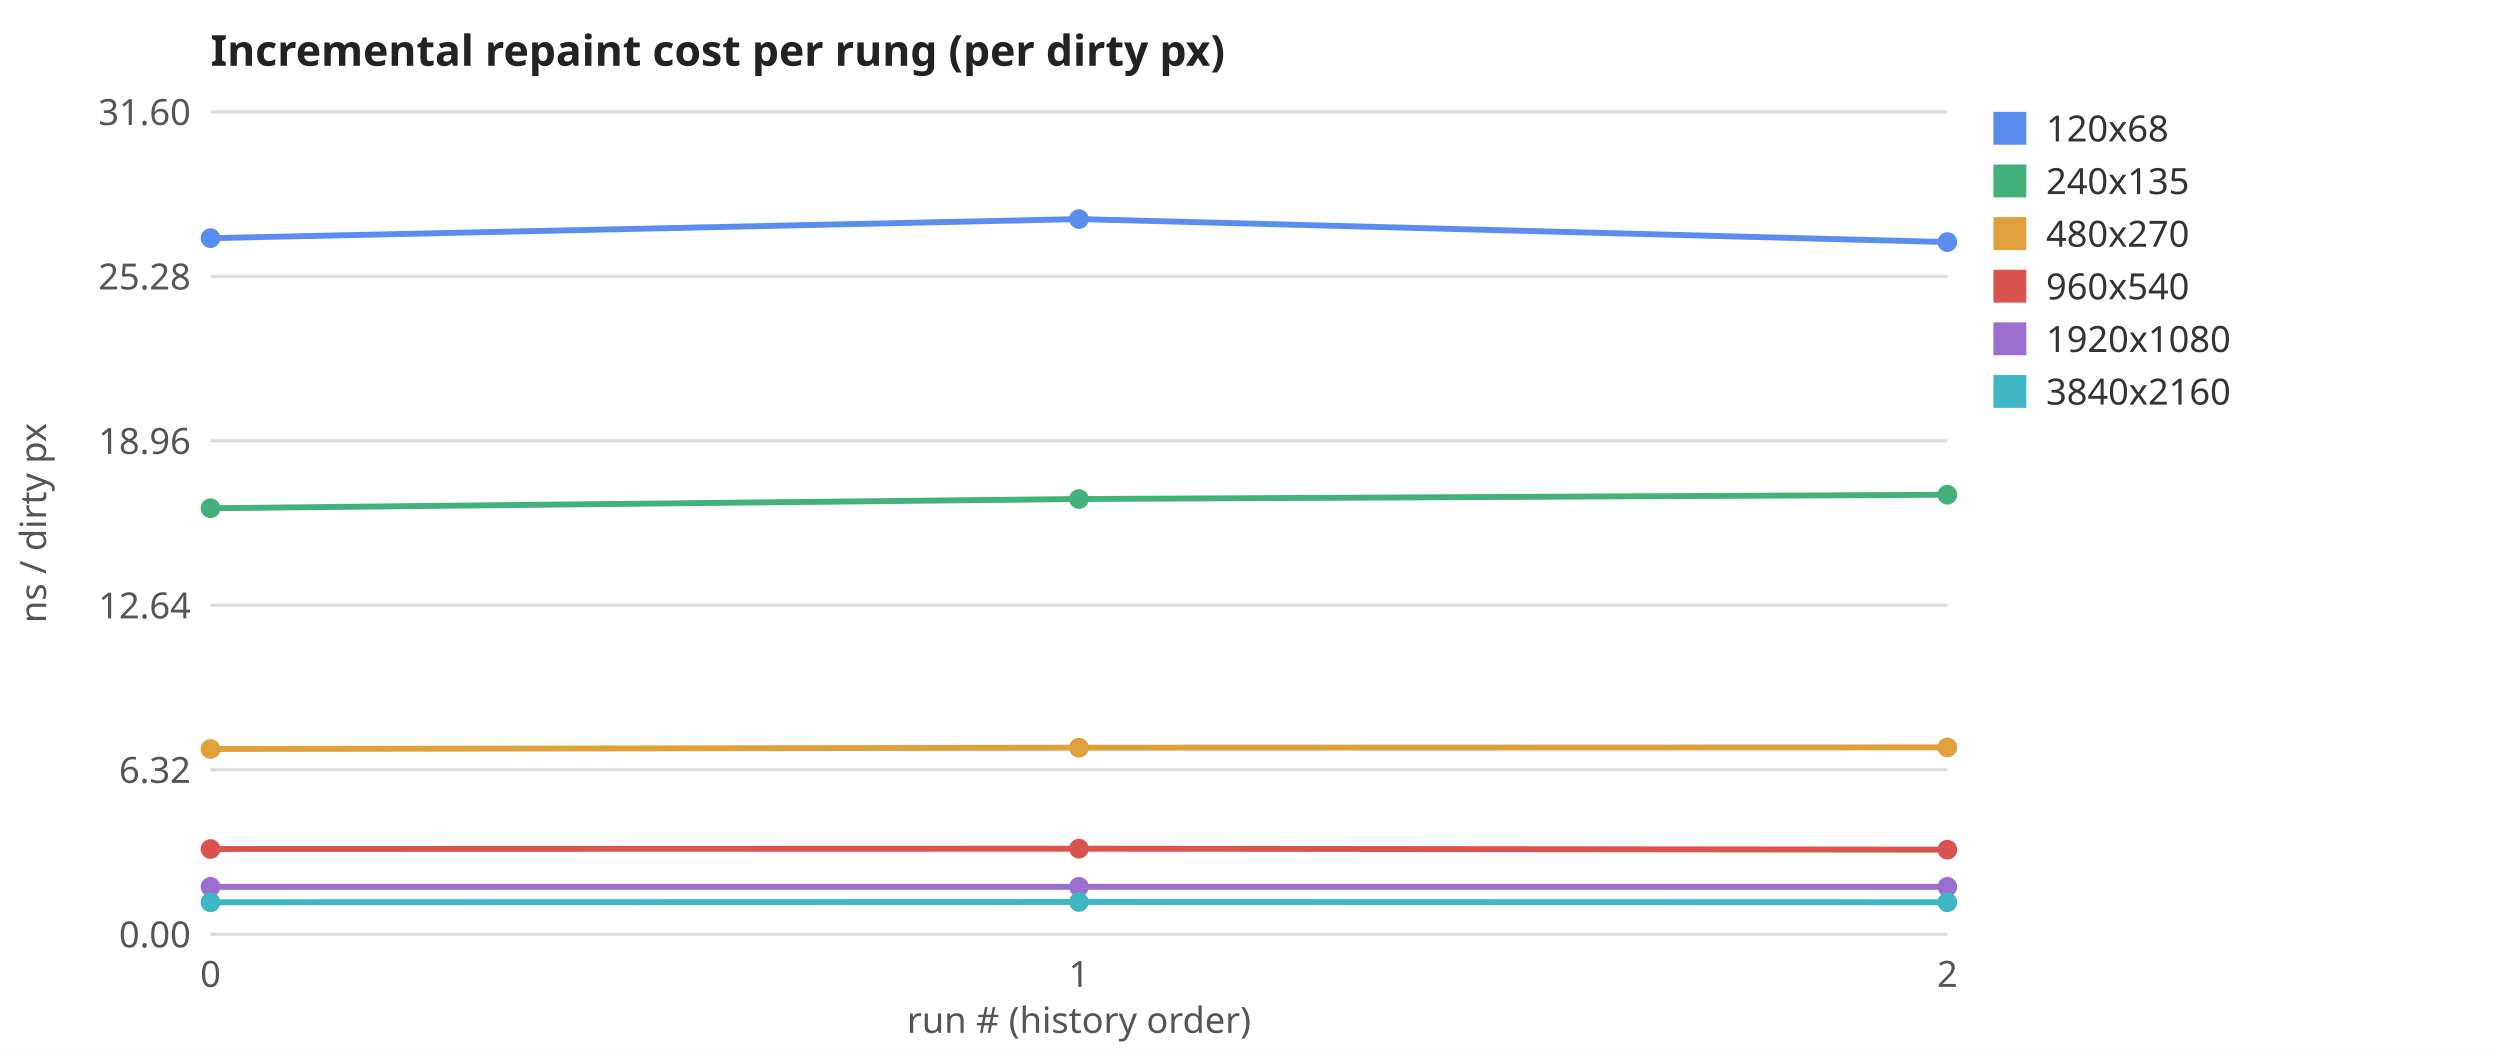
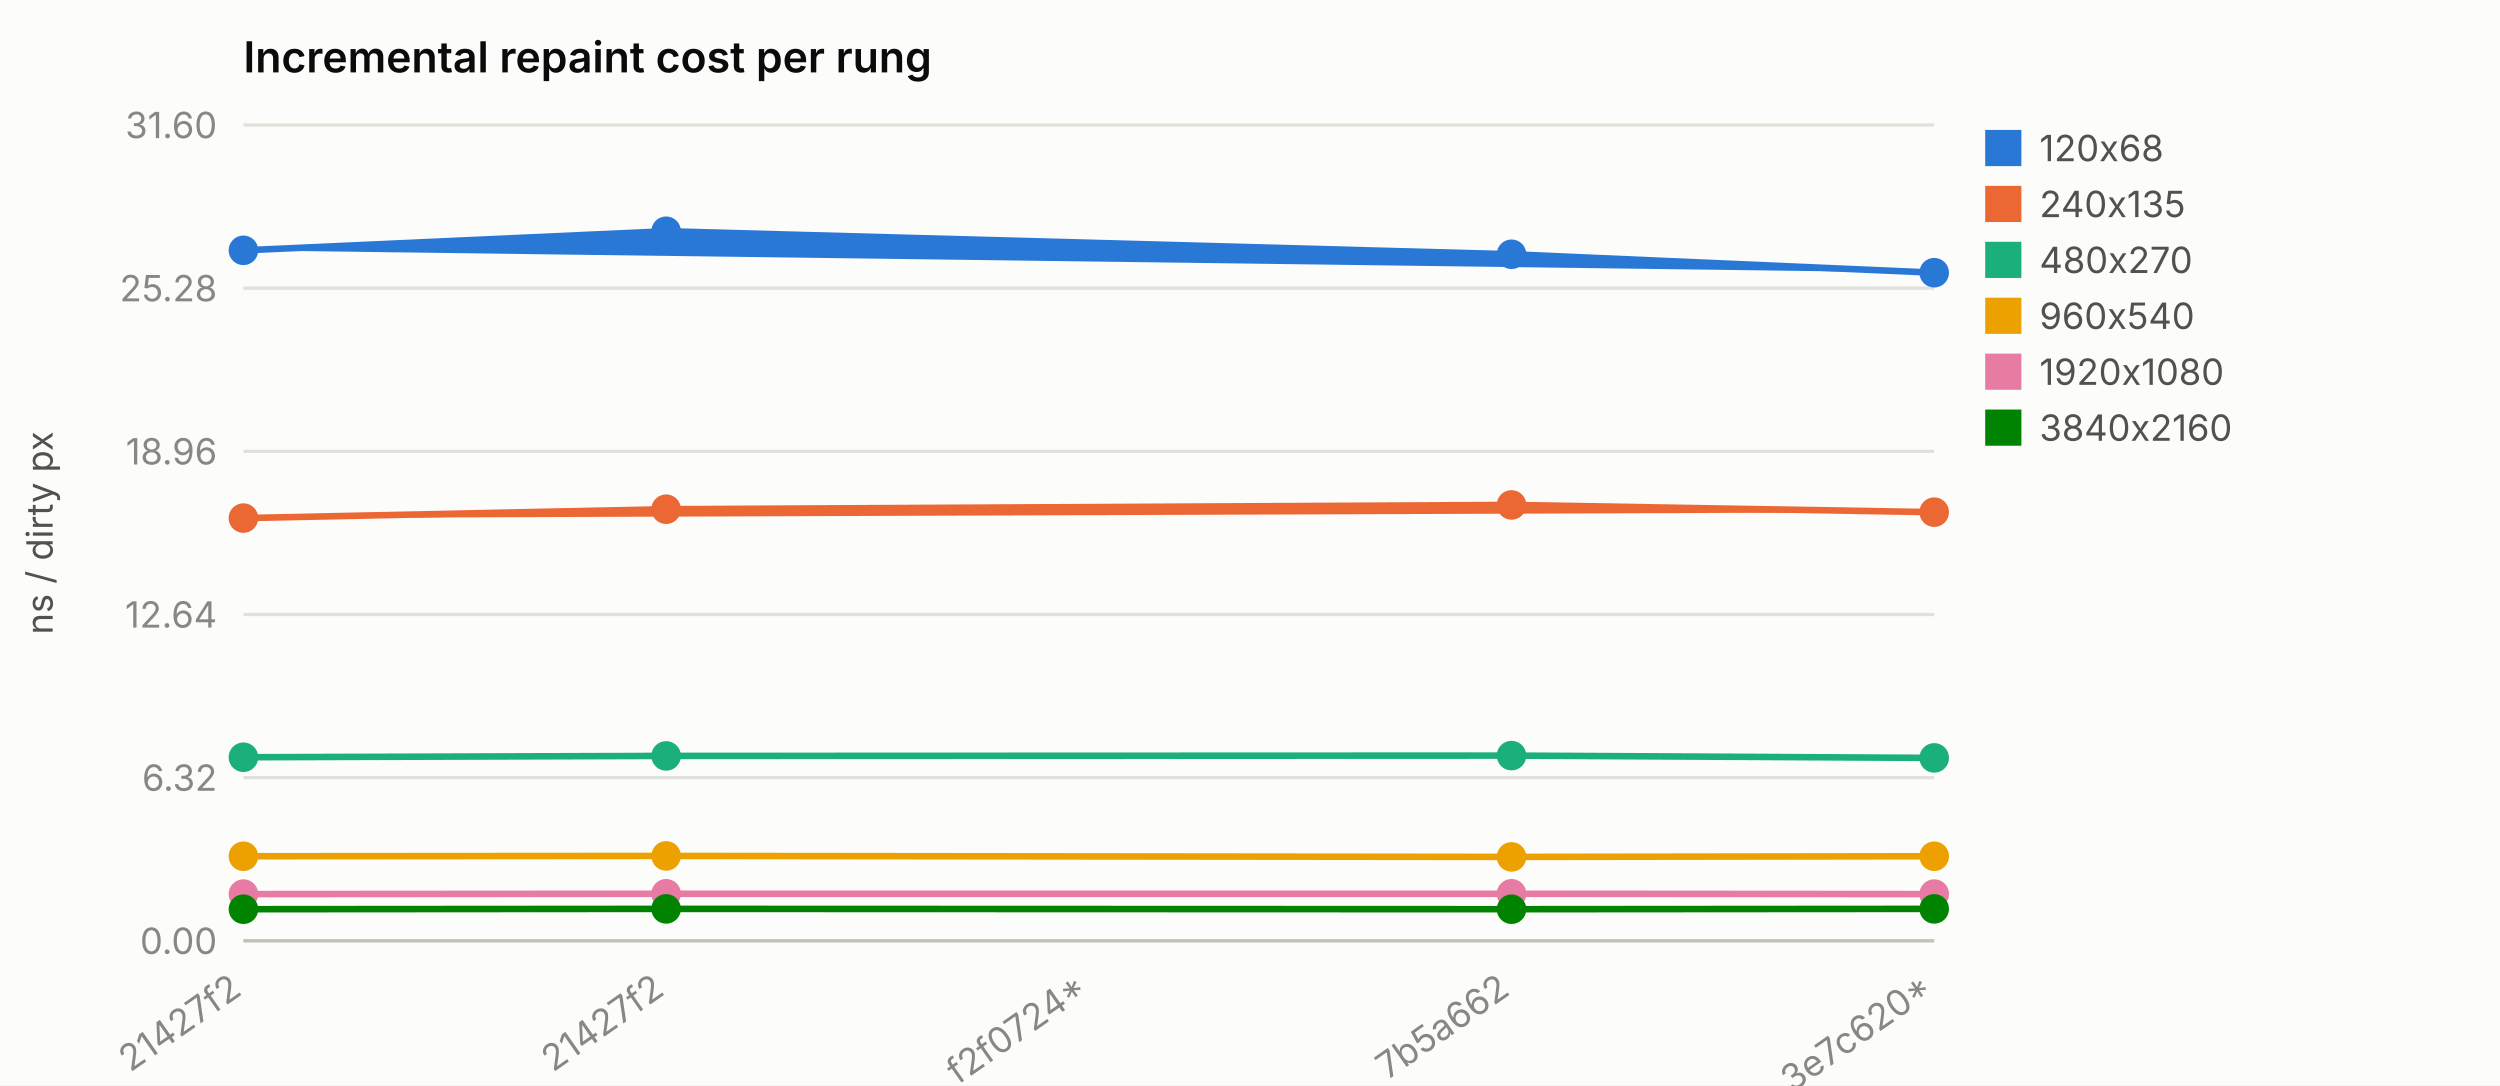
- <svg xmlns="http://www.w3.org/2000/svg" width="760" height="320" font-family="system-ui,sans-serif" font-size="11">
-   <rect width="760" height="320" fill="#ffffff" />
-   <text x="64" y="20" font-size="13" font-weight="600" fill="#222">Incremental repaint cost per rung (per dirty px)</text>
-   <line x1="64" y1="284.0" x2="592" y2="284.0" stroke="#dddddd" stroke-width="1" />
-   <text x="58" y="288.0" text-anchor="end" fill="#555">0.00</text>
-   <line x1="64" y1="234.0" x2="592" y2="234.0" stroke="#dddddd" stroke-width="1" />
-   <text x="58" y="238.0" text-anchor="end" fill="#555">6.32</text>
-   <line x1="64" y1="184.0" x2="592" y2="184.0" stroke="#dddddd" stroke-width="1" />
-   <text x="58" y="188.0" text-anchor="end" fill="#555">12.64</text>
-   <line x1="64" y1="134.0" x2="592" y2="134.0" stroke="#dddddd" stroke-width="1" />
-   <text x="58" y="138.0" text-anchor="end" fill="#555">18.96</text>
-   <line x1="64" y1="84.0" x2="592" y2="84.0" stroke="#dddddd" stroke-width="1" />
-   <text x="58" y="88.0" text-anchor="end" fill="#555">25.28</text>
-   <line x1="64" y1="34.0" x2="592" y2="34.0" stroke="#dddddd" stroke-width="1" />
-   <text x="58" y="38.0" text-anchor="end" fill="#555">31.60</text>
-   <text x="64.0" y="300" text-anchor="middle" fill="#555">0</text>
-   <text x="328.0" y="300" text-anchor="middle" fill="#555">1</text>
-   <text x="592.0" y="300" text-anchor="middle" fill="#555">2</text>
-   <text x="328.0" y="314" text-anchor="middle" fill="#555">run # (history order)</text>
-   <text x="14" y="159.0" text-anchor="middle" fill="#555" transform="rotate(-90 14 159.0)">ns / dirty px</text>
-   <polyline points="64.0,72.4 328.0,66.6 592.0,73.6" fill="none" stroke="#5b8def" stroke-width="1.8" />
-   <circle cx="64.0" cy="72.4" r="3" fill="#5b8def" />
-   <circle cx="328.0" cy="66.6" r="3" fill="#5b8def" />
-   <circle cx="592.0" cy="73.6" r="3" fill="#5b8def" />
-   <rect x="606" y="34" width="10" height="10" fill="#5b8def" />
-   <text x="622" y="43" fill="#333">120x68</text>
-   <polyline points="64.0,154.5 328.0,151.7 592.0,150.4" fill="none" stroke="#44b07b" stroke-width="1.8" />
-   <circle cx="64.0" cy="154.5" r="3" fill="#44b07b" />
-   <circle cx="328.0" cy="151.7" r="3" fill="#44b07b" />
-   <circle cx="592.0" cy="150.4" r="3" fill="#44b07b" />
-   <rect x="606" y="50" width="10" height="10" fill="#44b07b" />
-   <text x="622" y="59" fill="#333">240x135</text>
-   <polyline points="64.0,227.7 328.0,227.3 592.0,227.2" fill="none" stroke="#e0a03c" stroke-width="1.8" />
-   <circle cx="64.0" cy="227.7" r="3" fill="#e0a03c" />
-   <circle cx="328.0" cy="227.3" r="3" fill="#e0a03c" />
-   <circle cx="592.0" cy="227.2" r="3" fill="#e0a03c" />
-   <rect x="606" y="66" width="10" height="10" fill="#e0a03c" />
-   <text x="622" y="75" fill="#333">480x270</text>
-   <polyline points="64.0,258.1 328.0,258.0 592.0,258.3" fill="none" stroke="#d9534f" stroke-width="1.8" />
-   <circle cx="64.0" cy="258.1" r="3" fill="#d9534f" />
-   <circle cx="328.0" cy="258.0" r="3" fill="#d9534f" />
-   <circle cx="592.0" cy="258.3" r="3" fill="#d9534f" />
-   <rect x="606" y="82" width="10" height="10" fill="#d9534f" />
-   <text x="622" y="91" fill="#333">960x540</text>
-   <polyline points="64.0,269.6 328.0,269.6 592.0,269.6" fill="none" stroke="#9a6fd0" stroke-width="1.8" />
-   <circle cx="64.0" cy="269.6" r="3" fill="#9a6fd0" />
-   <circle cx="328.0" cy="269.6" r="3" fill="#9a6fd0" />
-   <circle cx="592.0" cy="269.6" r="3" fill="#9a6fd0" />
-   <rect x="606" y="98" width="10" height="10" fill="#9a6fd0" />
-   <text x="622" y="107" fill="#333">1920x1080</text>
-   <polyline points="64.0,274.3 328.0,274.2 592.0,274.3" fill="none" stroke="#3fb6c4" stroke-width="1.8" />
-   <circle cx="64.0" cy="274.3" r="3" fill="#3fb6c4" />
-   <circle cx="328.0" cy="274.2" r="3" fill="#3fb6c4" />
-   <circle cx="592.0" cy="274.3" r="3" fill="#3fb6c4" />
-   <rect x="606" y="114" width="10" height="10" fill="#3fb6c4" />
-   <text x="622" y="123" fill="#333">3840x2160</text>
+ <svg xmlns="http://www.w3.org/2000/svg" viewBox="0 0 760 330" width="760" height="330" role="img" aria-label="Incremental repaint cost per rung" font-size="11">
+   <style>
+   .surface { fill: #fcfcfb; }
+   .grid    { stroke: #e1e0d9; stroke-width: 1; }
+   .axis    { stroke: #c3c2b7; stroke-width: 1; }
+   .t-pri   { fill: #0b0b0b; }
+   .t-sec   { fill: #52514e; }
+   .t-mut   { fill: #898781; }
+   text     { font-family: system-ui, -apple-system, "Segoe UI", sans-serif; }
+   .tick    { font-variant-numeric: tabular-nums; }
+   @media (prefers-color-scheme: dark) {
+     .surface { fill: #1a1a19; }
+     .grid    { stroke: #2c2c2a; }
+     .axis    { stroke: #383835; }
+     .t-pri   { fill: #ffffff; }
+     .t-sec   { fill: #c3c2b7; }
+     .t-mut   { fill: #898781; }
+     .s1 { fill: #3987e5; stroke: #3987e5; }
+     .s2 { fill: #d95926; stroke: #d95926; }
+     .s3 { fill: #199e70; stroke: #199e70; }
+     .s4 { fill: #c98500; stroke: #c98500; }
+     .s5 { fill: #d55181; stroke: #d55181; }
+     .s6 { fill: #008300; stroke: #008300; }
+   }
+ 
+   .s1 { fill: #2a78d6; stroke: #2a78d6; }
+   .s2 { fill: #eb6834; stroke: #eb6834; }
+   .s3 { fill: #1baf7a; stroke: #1baf7a; }
+   .s4 { fill: #eda100; stroke: #eda100; }
+   .s5 { fill: #e87ba4; stroke: #e87ba4; }
+   .s6 { fill: #008300; stroke: #008300; }</style>
+   <rect class="surface" width="760" height="330" />
+   <text class="t-pri" x="74" y="22" font-size="13" font-weight="600">Incremental repaint cost per rung</text>
+   <line class="grid" x1="74" y1="286.0" x2="588" y2="286.0" />
+   <text class="t-mut tick" x="66" y="290.0" text-anchor="end">0.00</text>
+   <line class="grid" x1="74" y1="236.4" x2="588" y2="236.4" />
+   <text class="t-mut tick" x="66" y="240.4" text-anchor="end">6.32</text>
+   <line class="grid" x1="74" y1="186.8" x2="588" y2="186.8" />
+   <text class="t-mut tick" x="66" y="190.8" text-anchor="end">12.64</text>
+   <line class="grid" x1="74" y1="137.2" x2="588" y2="137.2" />
+   <text class="t-mut tick" x="66" y="141.2" text-anchor="end">18.96</text>
+   <line class="grid" x1="74" y1="87.6" x2="588" y2="87.6" />
+   <text class="t-mut tick" x="66" y="91.6" text-anchor="end">25.28</text>
+   <line class="grid" x1="74" y1="38.0" x2="588" y2="38.0" />
+   <text class="t-mut tick" x="66" y="42.0" text-anchor="end">31.60</text>
+   <line class="axis" x1="74" y1="286.0" x2="588" y2="286.0" />
+   <text class="t-mut tick" x="74.0" y="302" text-anchor="end" transform="rotate(-35 74.0 302)">21427f2</text>
+   <text class="t-mut tick" x="202.5" y="302" text-anchor="end" transform="rotate(-35 202.5 302)">21427f2</text>
+   <text class="t-mut tick" x="331.0" y="302" text-anchor="end" transform="rotate(-35 331.0 302)">f2f0724*</text>
+   <text class="t-mut tick" x="459.5" y="302" text-anchor="end" transform="rotate(-35 459.5 302)">7b5a662</text>
+   <text class="t-mut tick" x="588.0" y="302" text-anchor="end" transform="rotate(-35 588.0 302)">3e7c620*</text>
+   <text class="t-sec" x="16" y="162.0" text-anchor="middle" transform="rotate(-90 16 162.0)">ns / dirty px</text>
+   <polyline class="s1" points="74.0,76.1 202.5,70.3 459.5,77.3 588.0,82.9" fill="none" stroke-width="2" />
+   <circle class="s1" cx="74.0" cy="76.1" r="4" stroke="none" />
+   <circle class="s1" cx="202.5" cy="70.3" r="4" stroke="none" />
+   <circle class="s1" cx="459.5" cy="77.3" r="4" stroke="none" />
+   <circle class="s1" cx="588.0" cy="82.9" r="4" stroke="none" />
+   <rect class="s1" x="604" y="40" width="10" height="10" stroke="none" />
+   <text class="t-sec" x="620" y="49">120x68</text>
+   <polyline class="s2" points="74.0,157.5 202.5,154.8 459.5,153.5 588.0,155.7" fill="none" stroke-width="2" />
+   <circle class="s2" cx="74.0" cy="157.5" r="4" stroke="none" />
+   <circle class="s2" cx="202.5" cy="154.8" r="4" stroke="none" />
+   <circle class="s2" cx="459.5" cy="153.5" r="4" stroke="none" />
+   <circle class="s2" cx="588.0" cy="155.7" r="4" stroke="none" />
+   <rect class="s2" x="604" y="57" width="10" height="10" stroke="none" />
+   <text class="t-sec" x="620" y="66">240x135</text>
+   <polyline class="s3" points="74.0,230.2 202.5,229.8 459.5,229.7 588.0,230.4" fill="none" stroke-width="2" />
+   <circle class="s3" cx="74.0" cy="230.2" r="4" stroke="none" />
+   <circle class="s3" cx="202.5" cy="229.8" r="4" stroke="none" />
+   <circle class="s3" cx="459.5" cy="229.7" r="4" stroke="none" />
+   <circle class="s3" cx="588.0" cy="230.4" r="4" stroke="none" />
+   <rect class="s3" x="604" y="74" width="10" height="10" stroke="none" />
+   <text class="t-sec" x="620" y="83">480x270</text>
+   <polyline class="s4" points="74.0,260.3 202.5,260.2 459.5,260.5 588.0,260.3" fill="none" stroke-width="2" />
+   <circle class="s4" cx="74.0" cy="260.3" r="4" stroke="none" />
+   <circle class="s4" cx="202.5" cy="260.2" r="4" stroke="none" />
+   <circle class="s4" cx="459.5" cy="260.5" r="4" stroke="none" />
+   <circle class="s4" cx="588.0" cy="260.3" r="4" stroke="none" />
+   <rect class="s4" x="604" y="91" width="10" height="10" stroke="none" />
+   <text class="t-sec" x="620" y="100">960x540</text>
+   <polyline class="s5" points="74.0,271.8 202.5,271.7 459.5,271.7 588.0,271.8" fill="none" stroke-width="2" />
+   <circle class="s5" cx="74.0" cy="271.8" r="4" stroke="none" />
+   <circle class="s5" cx="202.5" cy="271.7" r="4" stroke="none" />
+   <circle class="s5" cx="459.5" cy="271.7" r="4" stroke="none" />
+   <circle class="s5" cx="588.0" cy="271.8" r="4" stroke="none" />
+   <rect class="s5" x="604" y="108" width="10" height="10" stroke="none" />
+   <text class="t-sec" x="620" y="117">1920x1080</text>
+   <polyline class="s6" points="74.0,276.4 202.5,276.3 459.5,276.4 588.0,276.3" fill="none" stroke-width="2" />
+   <circle class="s6" cx="74.0" cy="276.4" r="4" stroke="none" />
+   <circle class="s6" cx="202.5" cy="276.3" r="4" stroke="none" />
+   <circle class="s6" cx="459.5" cy="276.4" r="4" stroke="none" />
+   <circle class="s6" cx="588.0" cy="276.3" r="4" stroke="none" />
+   <rect class="s6" x="604" y="125" width="10" height="10" stroke="none" />
+   <text class="t-sec" x="620" y="134">3840x2160</text>
</svg>
